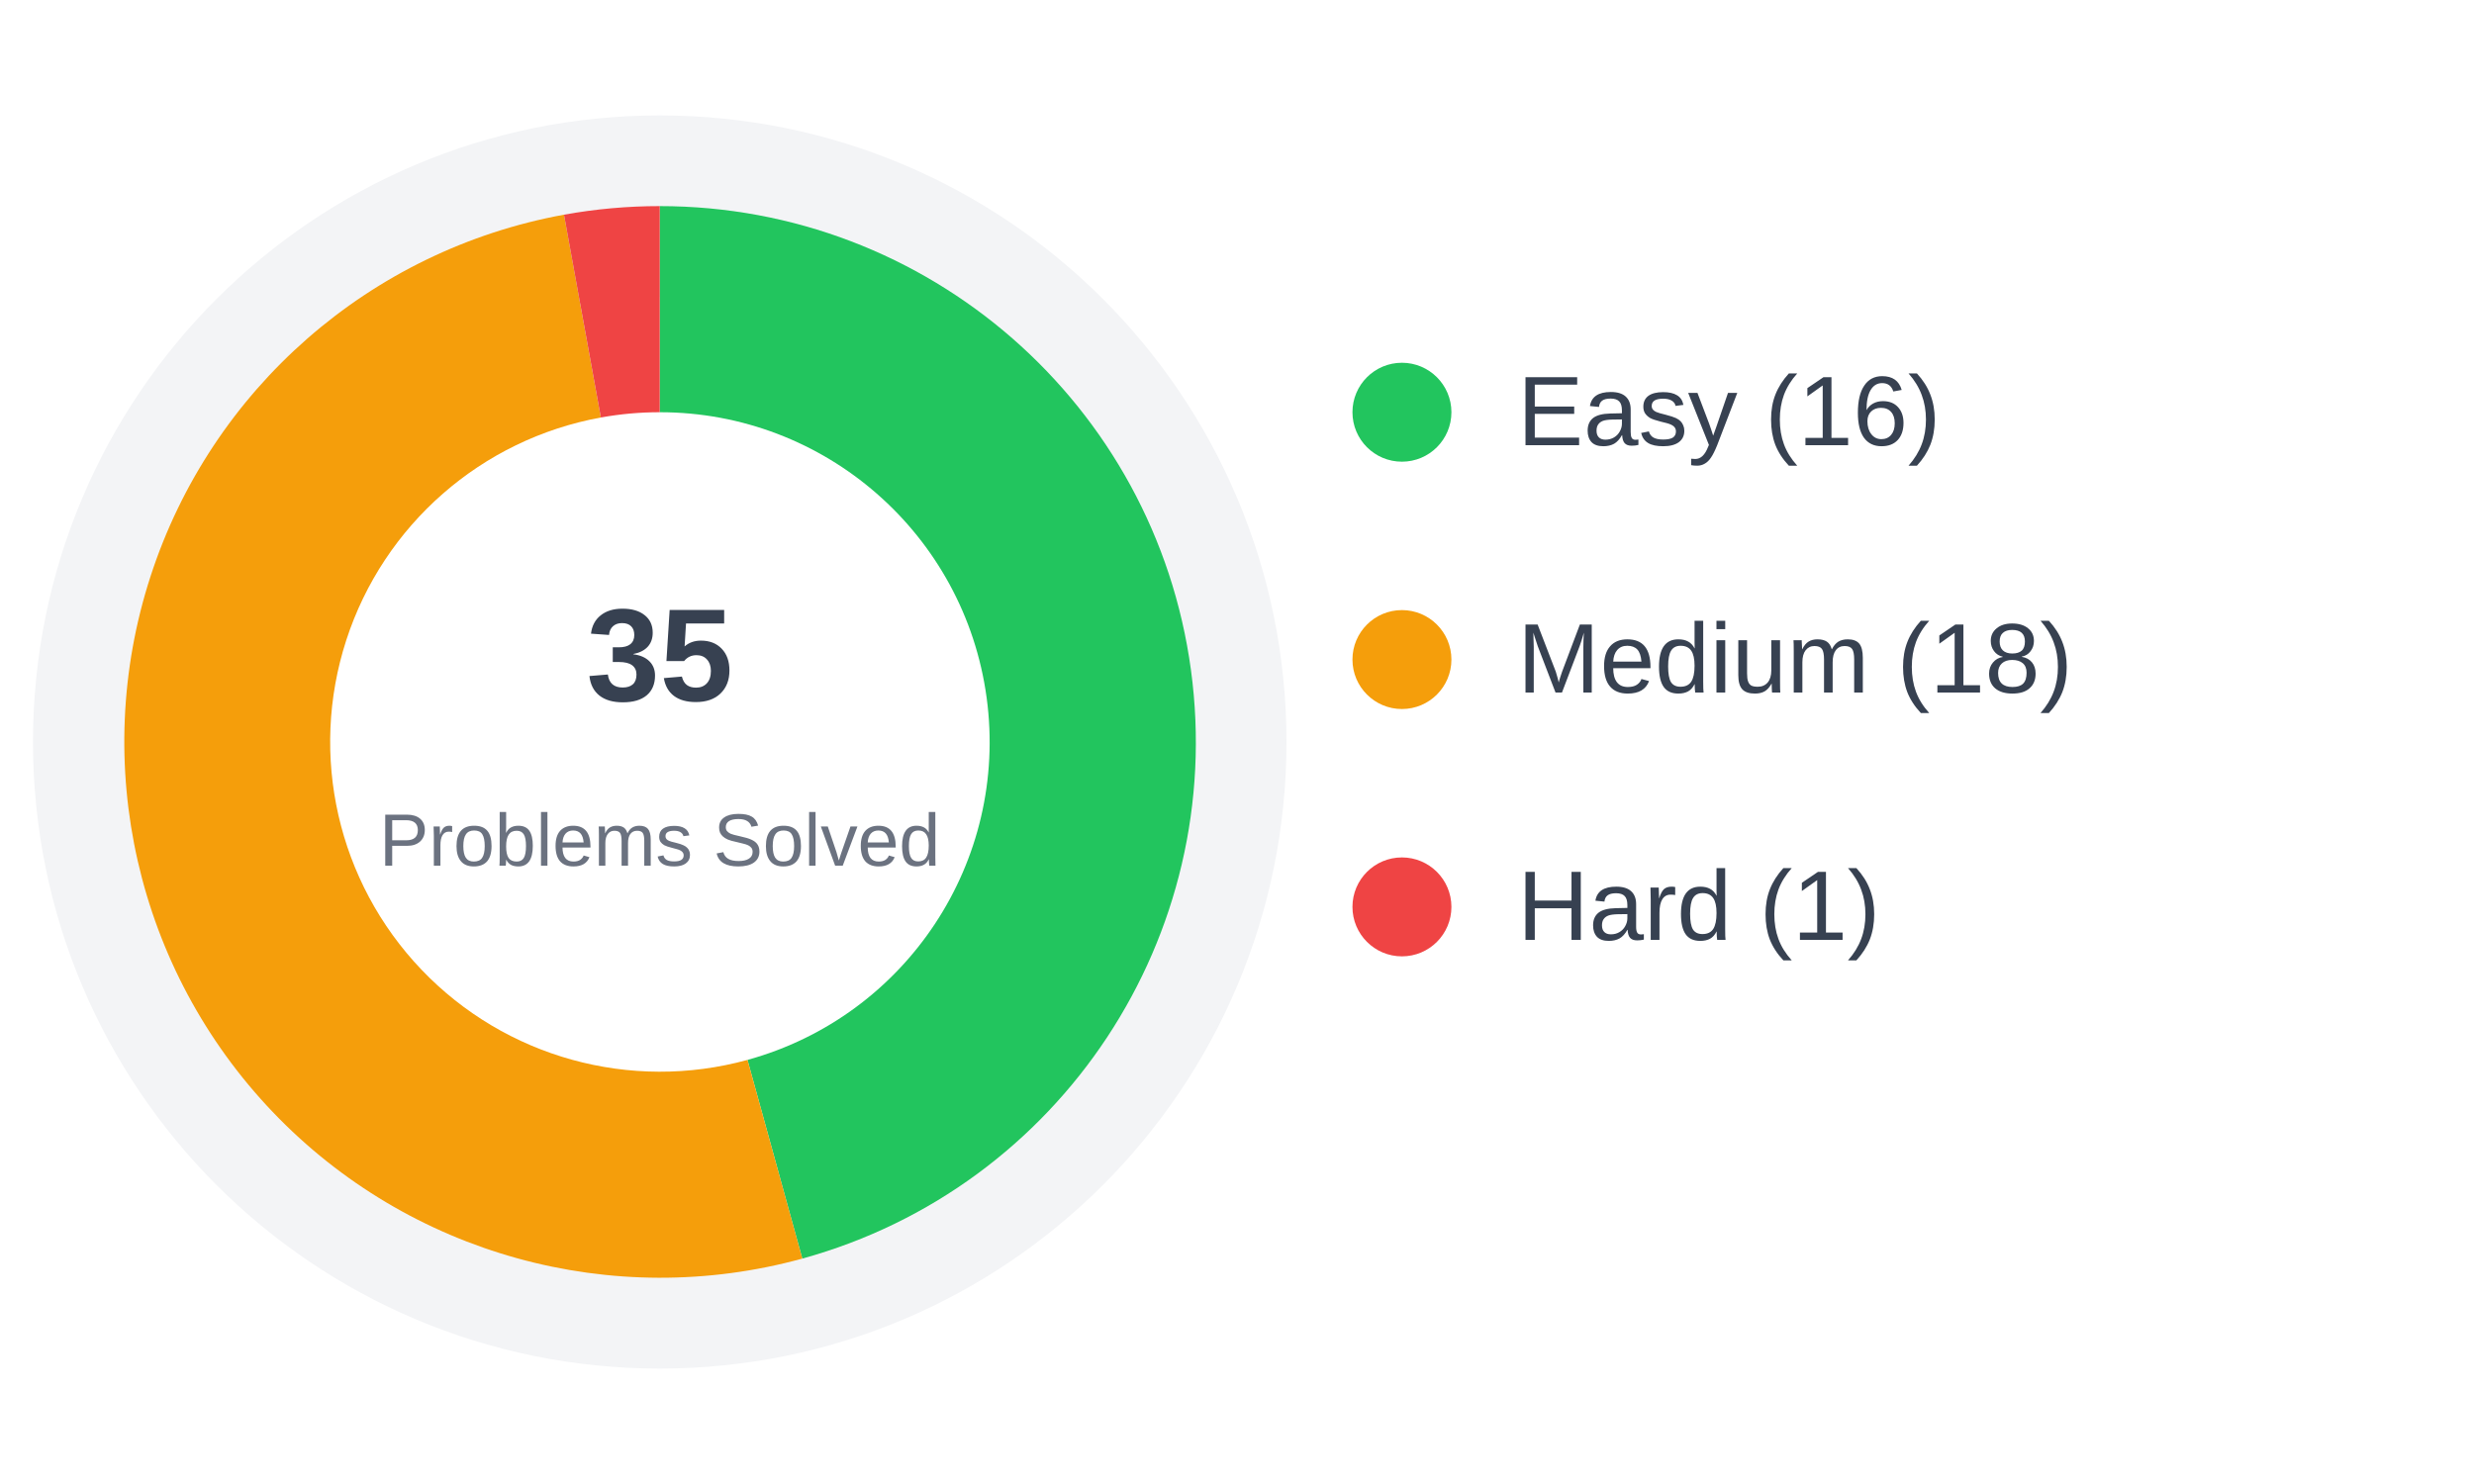
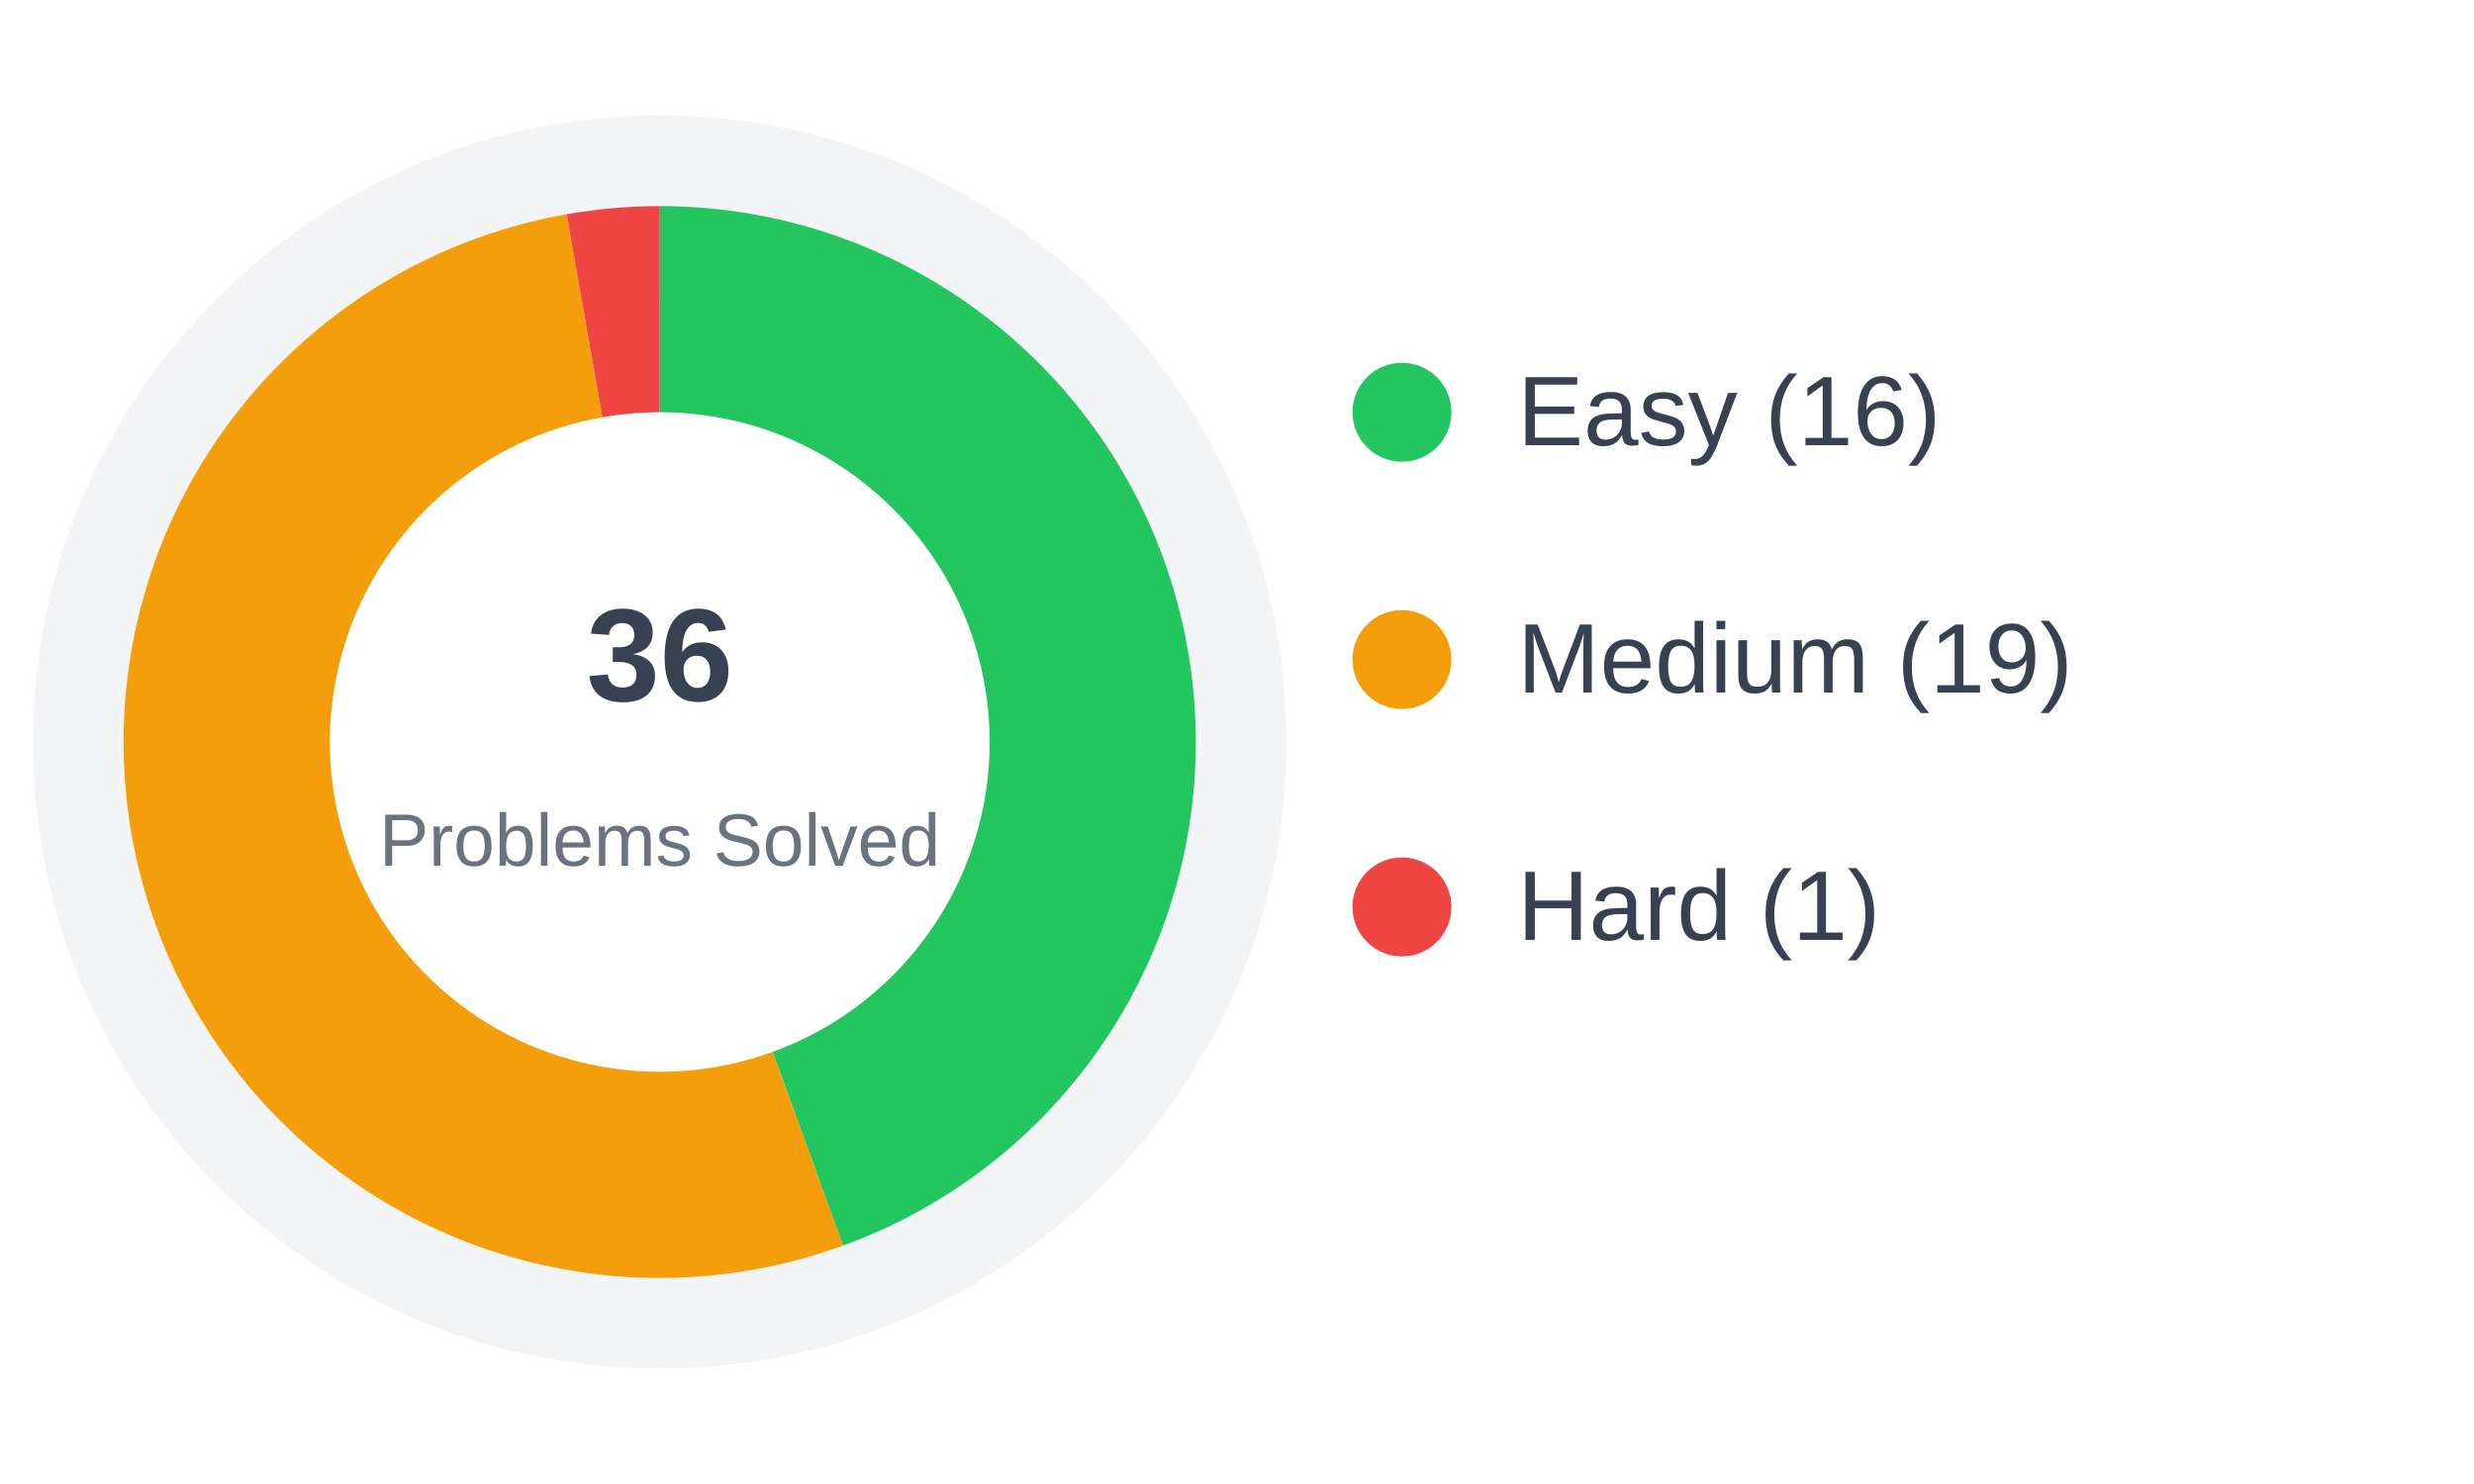
<svg xmlns="http://www.w3.org/2000/svg" width="300" height="180" viewBox="0 0 300 180">
  <style>
    .bg-ring { stroke: #f3f4f6; }
    .text-primary { fill: #374151; }
    .text-secondary { fill: #6b7280; }

    @media (prefers-color-scheme: dark) {
      .bg-ring { stroke: #374151; }
      .text-primary { fill: #f9fafb; }
      .text-secondary { fill: #9ca3af; }
    }
  </style>
  <circle cx="80" cy="90" r="65" fill="none" class="bg-ring" stroke-width="22" />
-   <path d="M 80.00 25.00 A 65 65 0 0 1 97.29 152.66 L 90.64 128.56 A 40 40 0 0 0 80.00 50.00 Z" fill="#22c55e" />
-   <path d="M 97.29 152.66 A 65 65 0 1 1 68.39 26.04 L 72.86 50.64 A 40 40 0 1 0 90.64 128.56 Z" fill="#f59e0b" />
-   <path d="M 68.39 26.04 A 65 65 0 0 1 80.00 25.00 L 80.00 50.00 A 40 40 0 0 0 72.86 50.64 Z" fill="#ef4444" />
+   <path d="M 80.00 25.00 A 65 65 0 0 1 102.23 151.08 L 93.68 127.59 A 40 40 0 0 0 80.00 50.00 Z" fill="#22c55e" />
+   <path d="M 102.23 151.08 A 65 65 0 1 1 68.71 25.99 L 73.05 50.61 A 40 40 0 1 0 93.68 127.59 Z" fill="#f59e0b" />
+   <path d="M 68.71 25.99 A 65 65 0 0 1 80.00 25.00 L 80.00 50.00 A 40 40 0 0 0 73.05 50.61 Z" fill="#ef4444" />
  <text x="80" y="85" text-anchor="middle" font-family="Arial, sans-serif" font-size="16" font-weight="bold" class="text-primary">
-     35
+     36
  </text>
  <text x="80" y="105" text-anchor="middle" font-family="Arial, sans-serif" font-size="9" class="text-secondary">
    Problems Solved
  </text>
  <g transform="translate(170, 50)">
    <circle cx="0" cy="0" r="6" fill="#22c55e" />
    <text x="14" y="4" font-family="Arial, sans-serif" font-size="12" class="text-primary">Easy (16)</text>
  </g>
  <g transform="translate(170, 80)">
    <circle cx="0" cy="0" r="6" fill="#f59e0b" />
-     <text x="14" y="4" font-family="Arial, sans-serif" font-size="12" class="text-primary">Medium (18)</text>
+     <text x="14" y="4" font-family="Arial, sans-serif" font-size="12" class="text-primary">Medium (19)</text>
  </g>
  <g transform="translate(170, 110)">
    <circle cx="0" cy="0" r="6" fill="#ef4444" />
    <text x="14" y="4" font-family="Arial, sans-serif" font-size="12" class="text-primary">Hard (1)</text>
  </g>
</svg>
